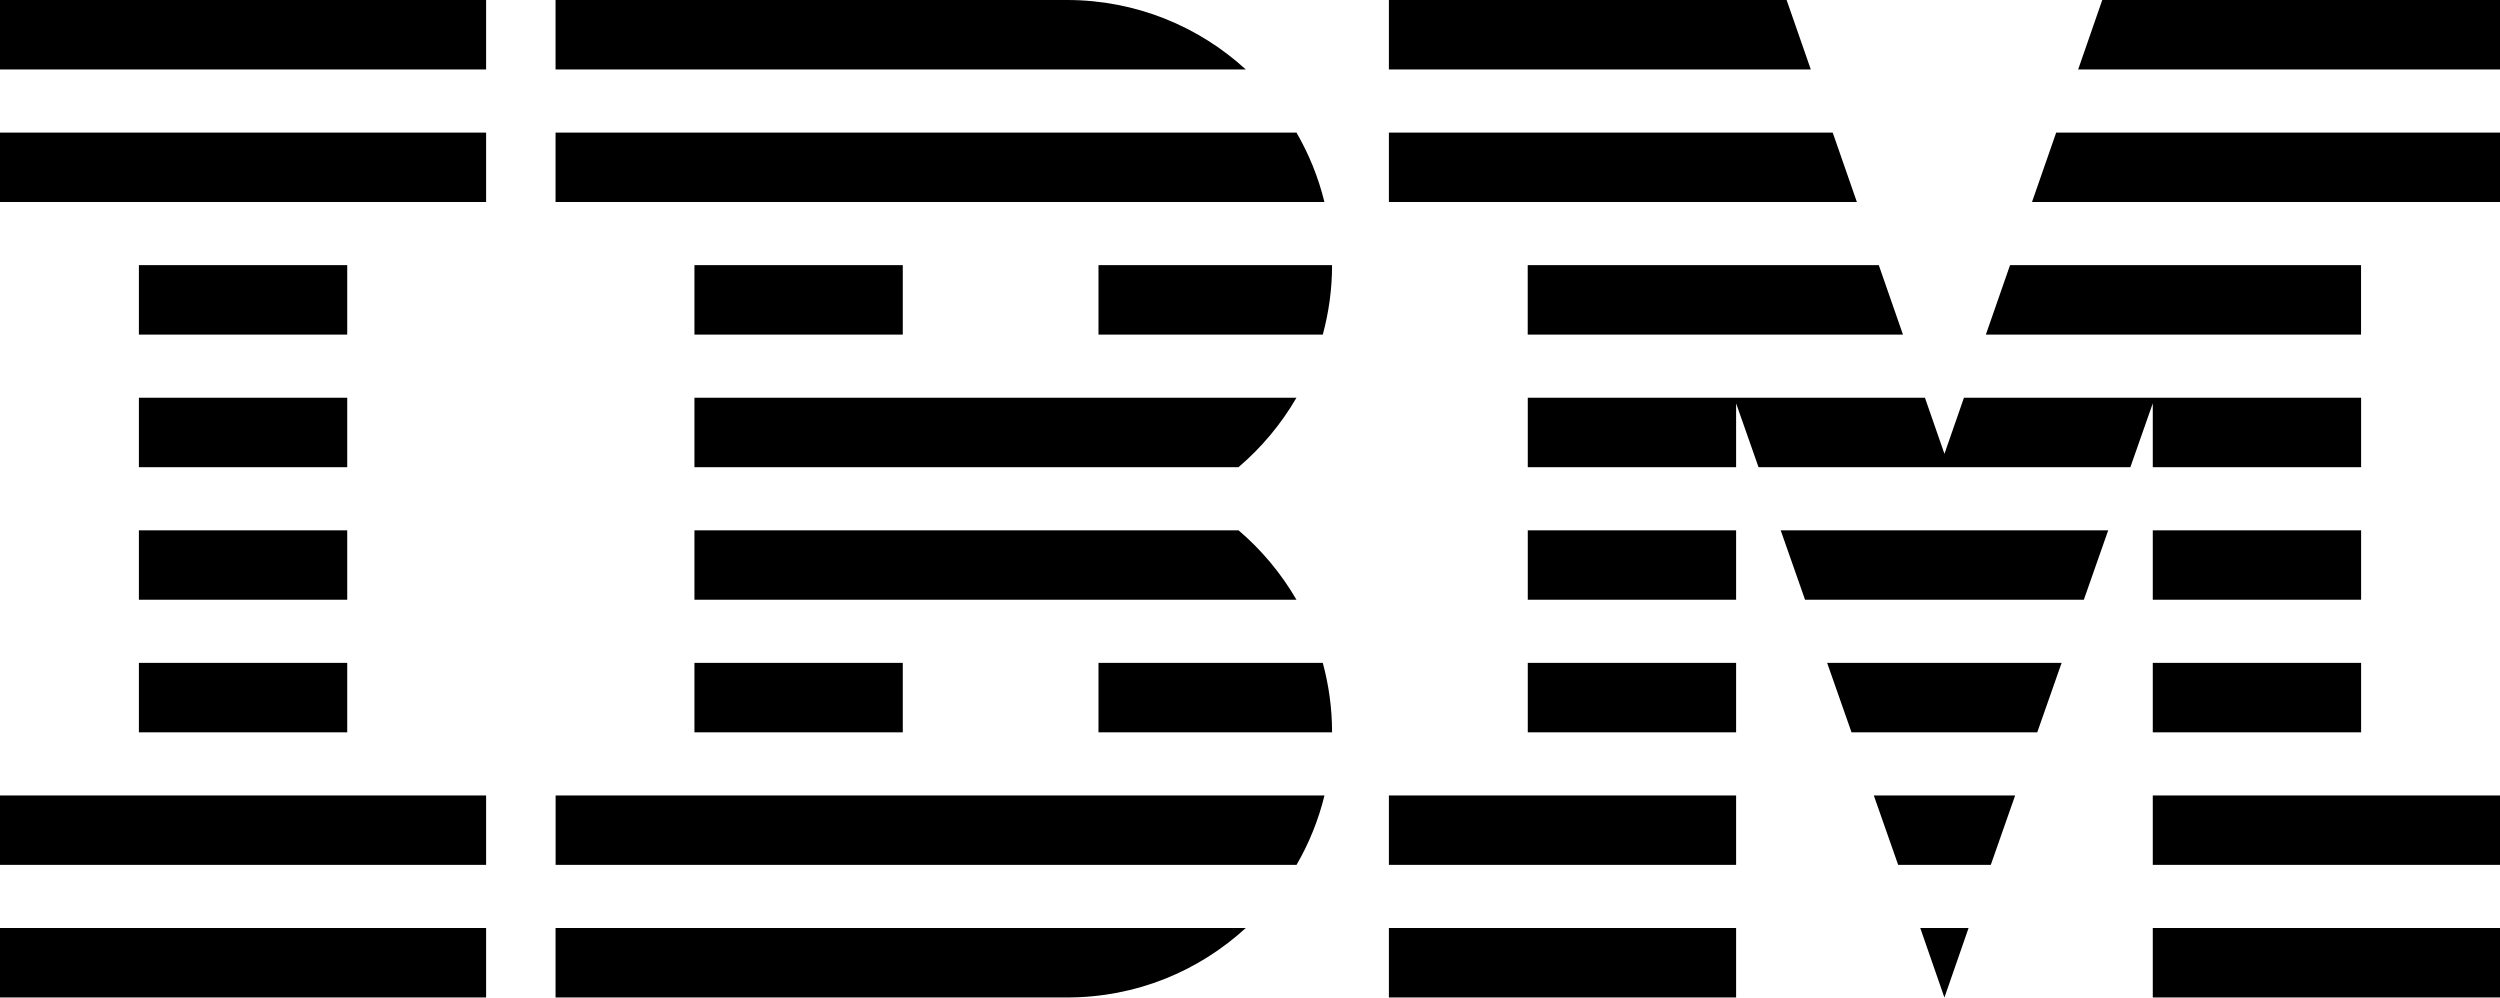
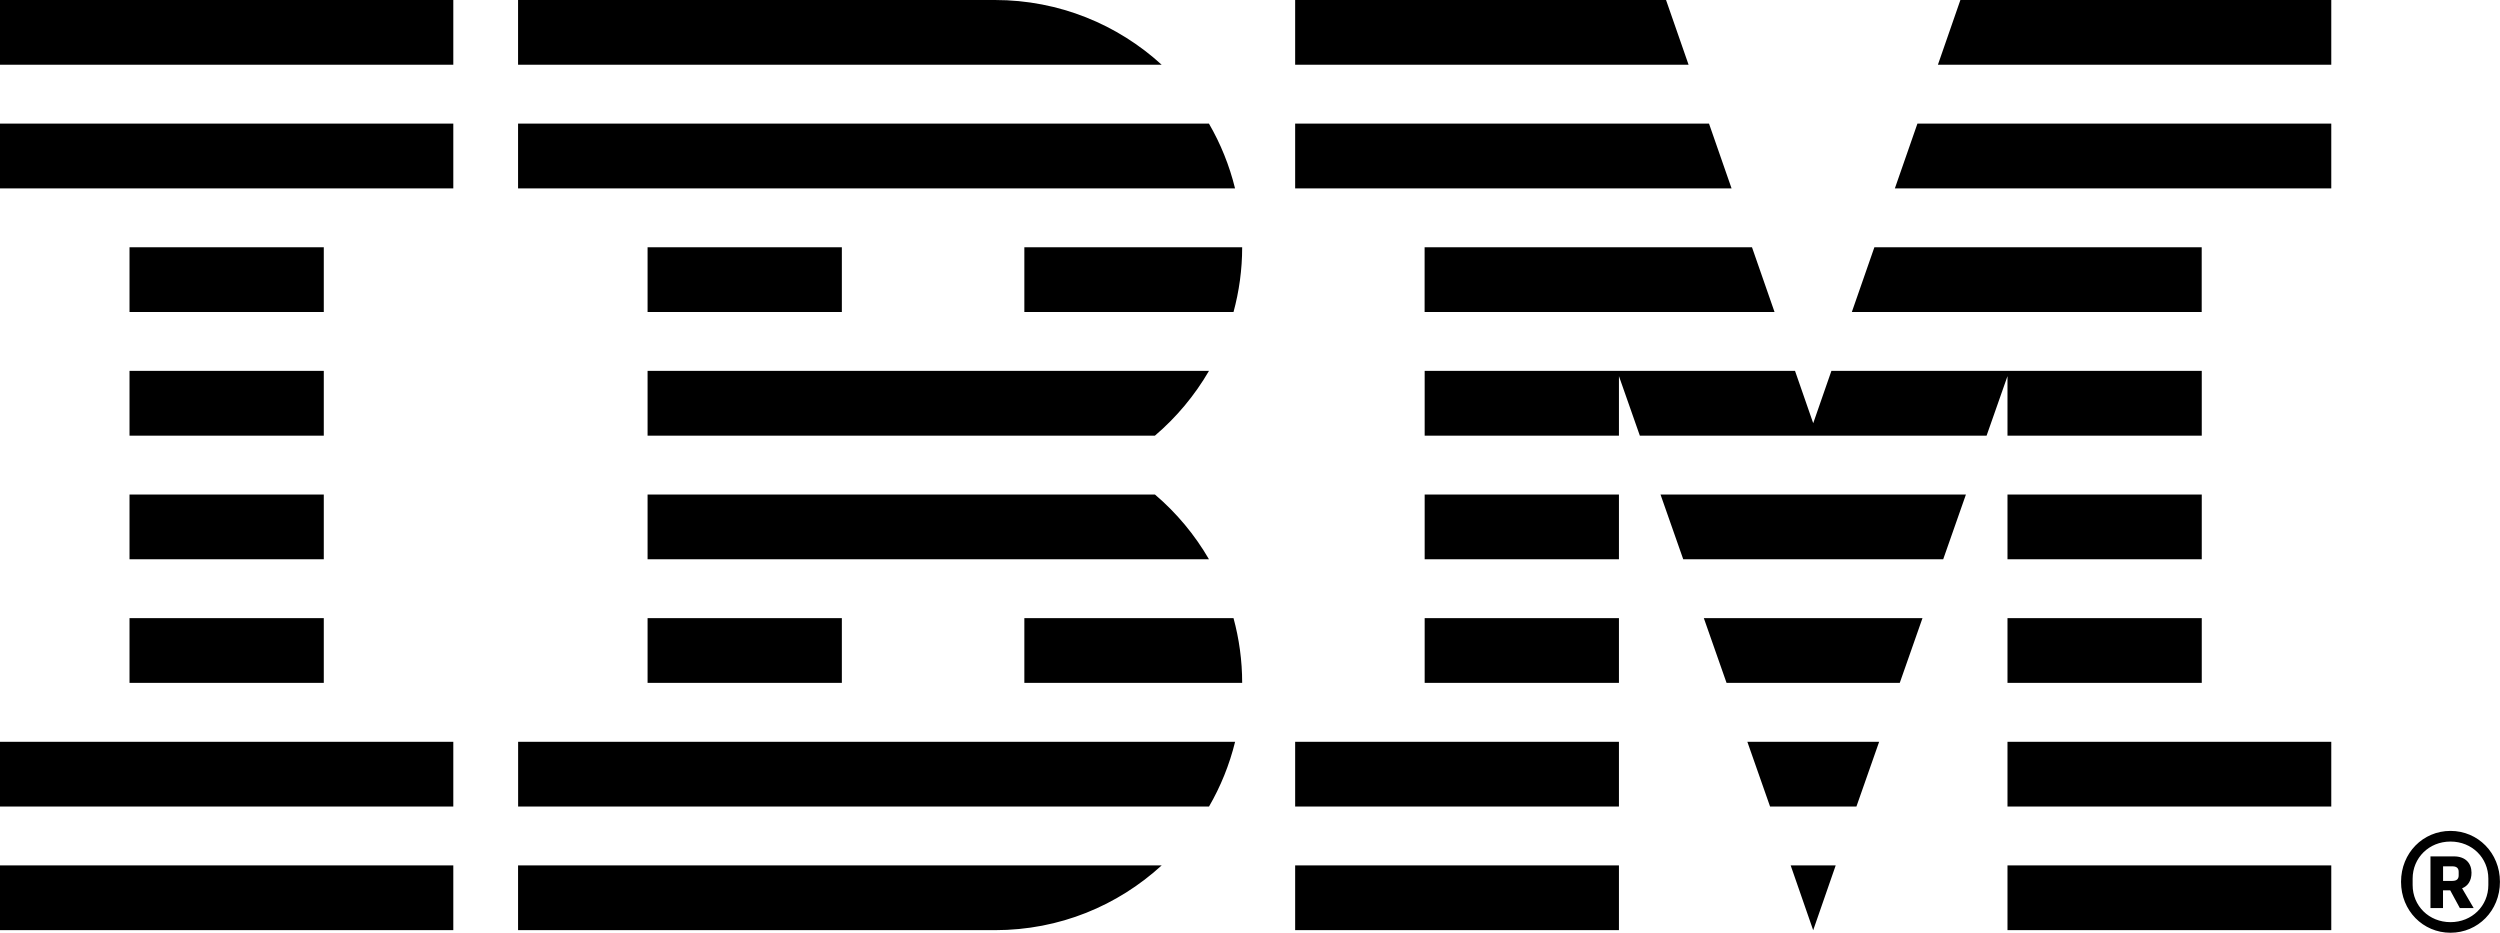
- <svg xmlns="http://www.w3.org/2000/svg" id="Layer_2" viewBox="0 0 396 158">
+ <svg xmlns="http://www.w3.org/2000/svg" id="Layer_2" viewBox="0 0 424.66 158.45">
  <defs>
    <style>.cls-1{fill:#000;stroke-width:0px;}</style>
  </defs>
  <g id="Artwork">
-     <path id="IBM_" class="cls-1" d="M0,147h77v11H0v-11ZM0,137h77v-11H0v11ZM22,116h33v-11H22v11ZM22,95h33v-11H22v11ZM22,74h33v-11H22v11ZM55,42H22v11h33v-11ZM0,32h77v-11H0v11ZM0,11h77V0H0v11ZM88,137h117.37c1.97-3.4,3.47-7.09,4.43-11h-121.79v11ZM196.18,84h-86.18v11h95.36c-2.42-4.17-5.52-7.89-9.18-11ZM110,63v11h86.18c3.65-3.11,6.76-6.83,9.18-11h-95.36ZM205.37,21h-117.37v11h121.79c-.96-3.91-2.46-7.6-4.43-11ZM169,0h-81v11h109.33c-7.47-6.83-17.41-11-28.33-11ZM110,53h33v-11h-33v11ZM174,53h35.53c.95-3.51,1.47-7.19,1.47-11h-37v11ZM110,116h33v-11h-33v11ZM174,105v11h37c0-3.81-.52-7.49-1.47-11h-35.53ZM88,158h81c11,0,20.86-4.17,28.33-11h-109.33v11ZM308,158l3.82-11h-7.65l3.82,11ZM300.67,137h14.67l3.86-11h-22.39l3.86,11ZM293.29,116h29.41l3.86-11h-37.14l3.86,11ZM285.92,95h44.16l3.86-11h-51.88l3.86,11ZM242,53h59.43l-3.83-11h-55.61v11ZM321.87,32h74.13v-11h-70.3l-3.83,11ZM333,0l-3.82,11h66.82V0h-63ZM220,158h55v-11h-55v11ZM220,137h55v-11h-55v11ZM242,116h33v-11h-33v11ZM242,95h33v-11h-33v11ZM374,42h-55.61l-3.83,11h59.43v-11ZM341,74h33v-11h-62.91l-3.09,8.89-3.09-8.89h-62.91v11h33v-10.11s3.55,10.11,3.55,10.11h58.9l3.55-10.11v10.11ZM374,84h-33v11h33v-11ZM341,116h33v-11h-33v11ZM341,137h55v-11h-55v11ZM341,158h55v-11h-55v11ZM294.13,32l-3.83-11h-70.3v11h74.13ZM286.83,11l-3.83-11h-63v11h66.83Z" />
+     <path id="IBM_" class="cls-1" d="M0,147h77v11H0v-11ZM0,137h77v-11H0v11ZM22,116h33v-11H22v11ZM22,95h33v-11H22v11ZM22,74h33v-11H22v11ZM55,42H22v11h33v-11ZM0,32h77v-11H0v11ZM0,11h77V0H0v11ZM88,137h117.37c1.97-3.4,3.47-7.09,4.43-11h-121.79v11ZM196.18,84h-86.18v11h95.36c-2.42-4.17-5.52-7.89-9.18-11ZM110,63v11h86.18c3.65-3.11,6.76-6.83,9.18-11h-95.36ZM205.37,21h-117.37v11h121.79c-.96-3.91-2.46-7.6-4.43-11ZM169,0h-81v11h109.33c-7.47-6.83-17.41-11-28.33-11ZM110,53h33v-11h-33v11ZM174,53h35.53c.95-3.51,1.47-7.19,1.47-11h-37v11ZM110,116h33v-11h-33v11ZM174,105v11h37c0-3.81-.52-7.49-1.47-11h-35.53ZM88,158h81c11,0,20.86-4.17,28.33-11h-109.33v11ZM308,158l3.82-11h-7.65l3.82,11ZM300.67,137h14.67l3.86-11h-22.39l3.86,11ZM293.29,116h29.41l3.86-11h-37.14l3.86,11ZM285.92,95h44.16l3.86-11h-51.88l3.86,11ZM242,53h59.43l-3.83-11h-55.61v11ZM321.87,32h74.13v-11h-70.3l-3.83,11ZM333,0l-3.82,11h66.82V0h-63ZM220,158h55v-11h-55v11ZM220,137h55v-11h-55v11ZM242,116h33v-11h-33v11ZM242,95h33v-11h-33v11ZM374,42h-55.61l-3.83,11h59.43v-11ZM341,74h33v-11h-62.91l-3.09,8.89-3.09-8.89h-62.91v11h33v-10.11s3.55,10.11,3.55,10.11h58.9l3.55-10.11v10.11ZM374,84h-33v11h33v-11ZM341,116h33v-11h-33v11ZM341,137h55v-11h-55v11ZM341,158h55v-11h-55v11ZM294.13,32l-3.83-11h-70.3v11h74.13ZM286.83,11l-3.83-11h-63v11h66.83ZM407.85,149.79c0-4.91,3.74-8.65,8.4-8.65s8.4,3.74,8.4,8.65-3.74,8.65-8.4,8.65-8.4-3.74-8.4-8.65ZM422.68,150.34v-1.09c0-3.53-2.77-6.3-6.43-6.3s-6.43,2.77-6.43,6.3v1.09c0,3.53,2.77,6.3,6.43,6.3s6.43-2.77,6.43-6.3ZM414.99,154.25h-2.14v-8.78h3.99c1.97,0,2.98,1.18,2.98,2.77,0,1.39-.63,2.27-1.6,2.65l1.97,3.36h-2.35l-1.64-3.02h-1.22v3.02ZM416.59,149.63c.67,0,1.05-.29,1.05-.92v-.63c0-.63-.38-.92-1.05-.92h-1.6v2.48h1.6Z" />
  </g>
</svg>
